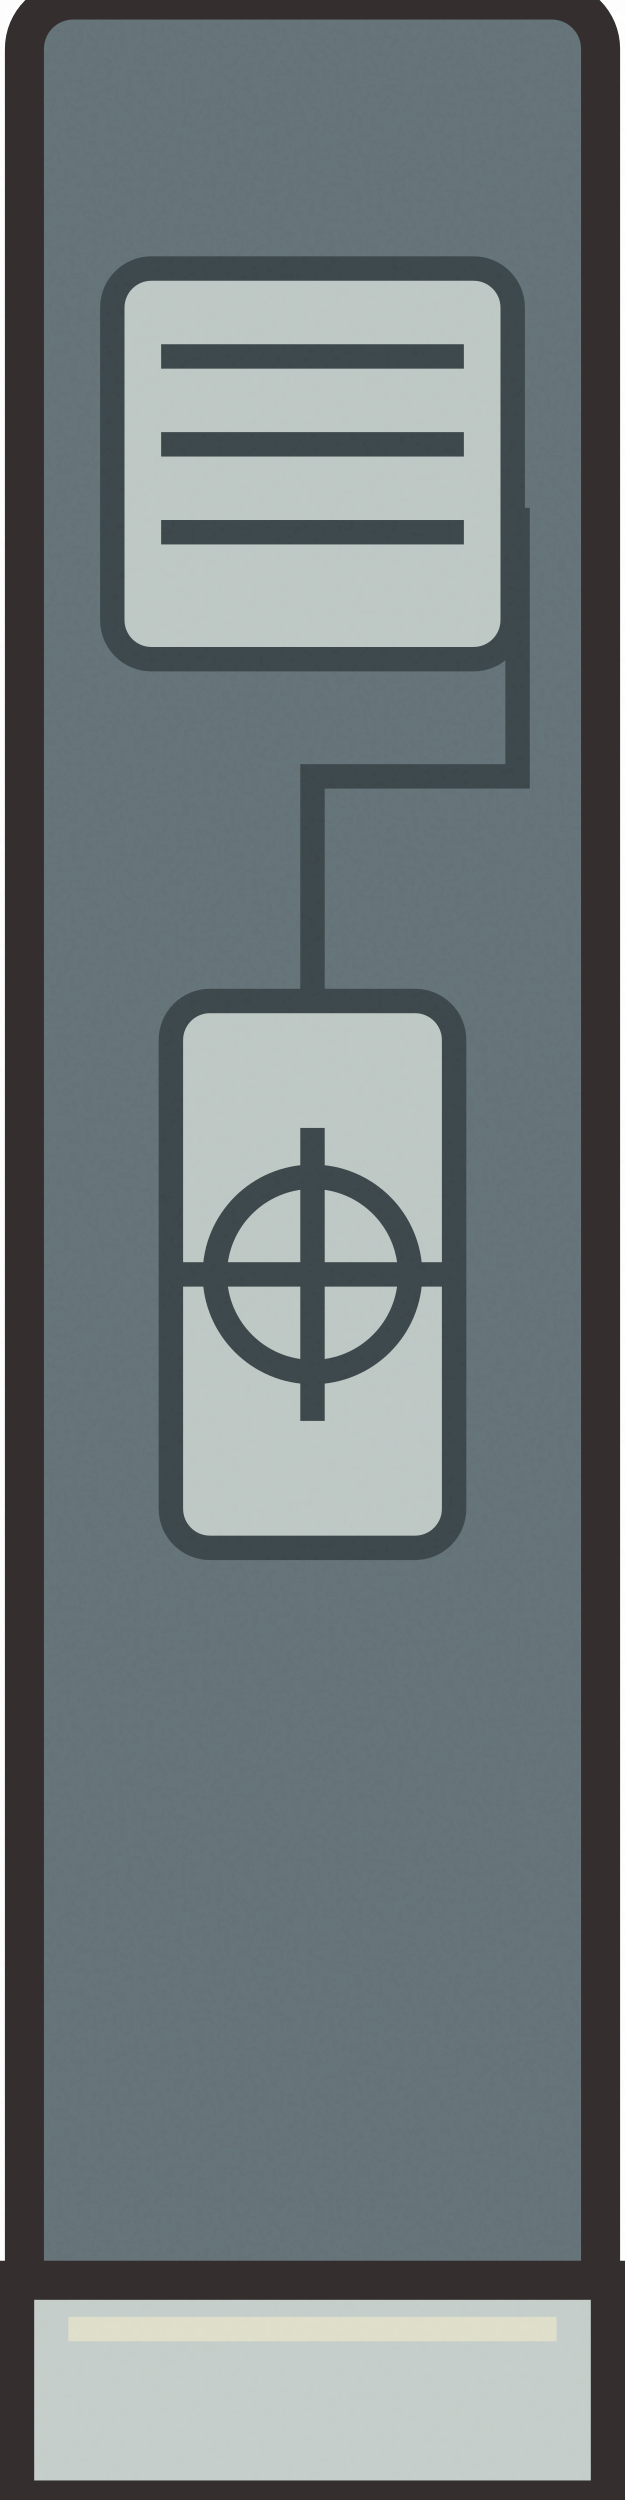
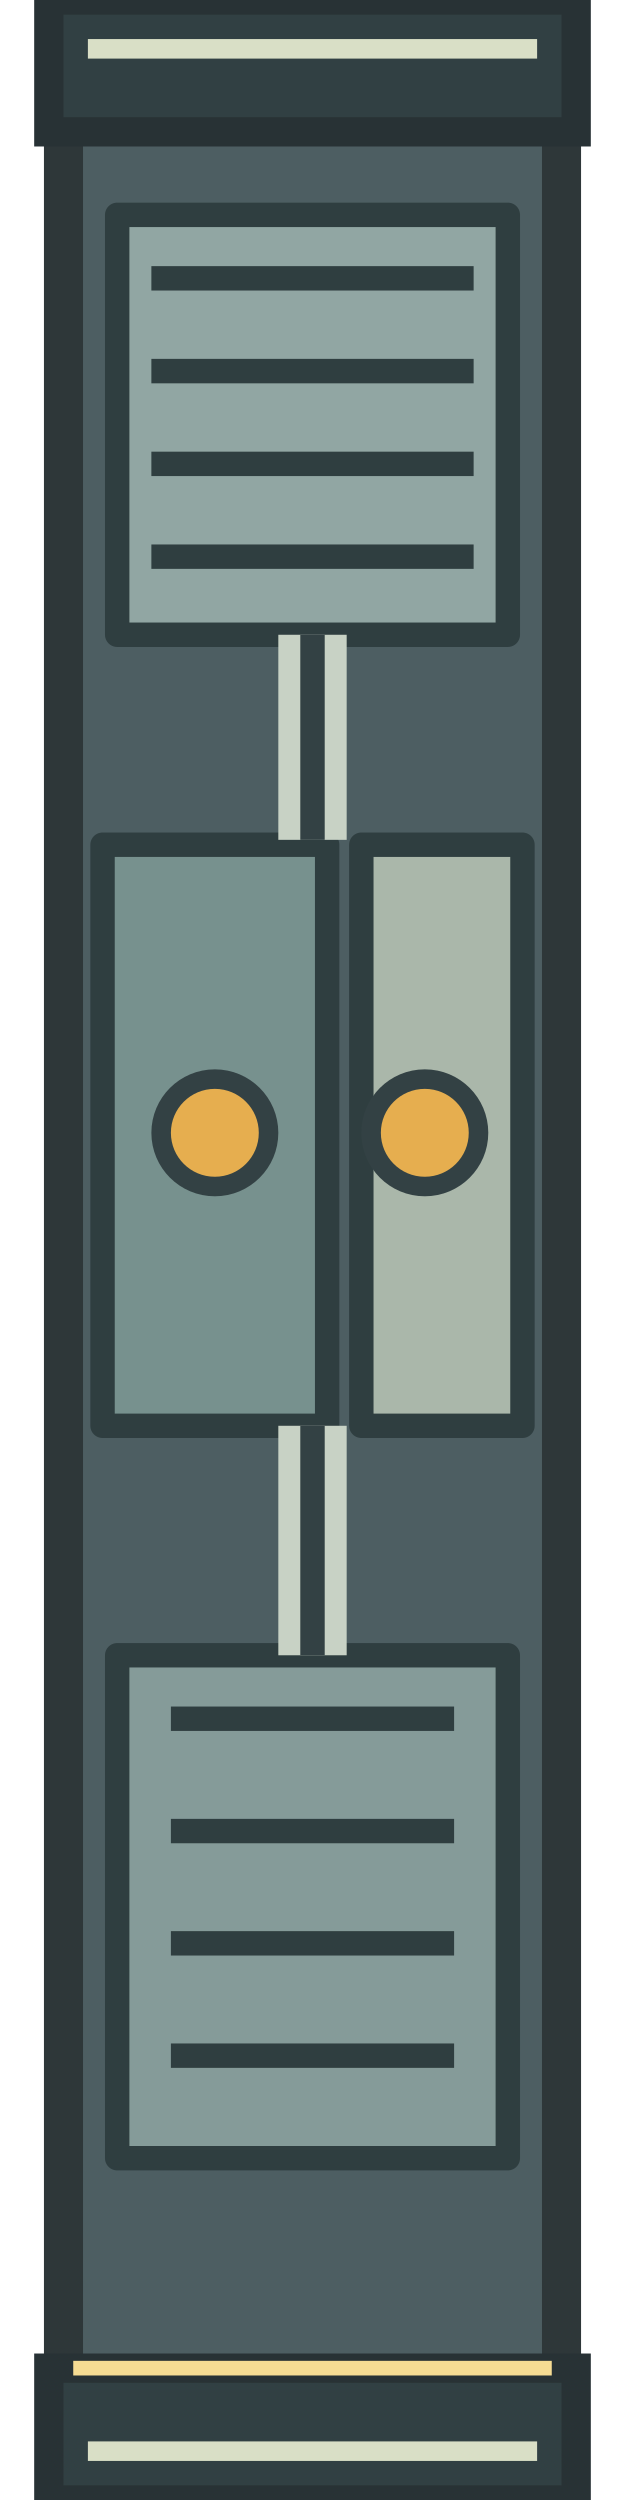
<svg xmlns="http://www.w3.org/2000/svg" width="128" height="512" viewBox="0 0 128 512">
-   <defs>
-     <filter id="paper" x="-10%" y="-10%" width="120%" height="120%">
-       <feTurbulence baseFrequency=".7" numOctaves="2" seed="7" type="fractalNoise" result="n" />
-       <feColorMatrix in="n" values="1 0 0 0 0 0 1 0 0 0 0 0 1 0 0 0 0 0 .045 0" />
-       <feBlend in="SourceGraphic" mode="multiply" />
-     </filter>
-   </defs>
-   <g filter="url(#paper)">
-     <rect x="5" y="0" width="118" height="512" rx="10" fill="#667479" stroke="#342f2d" stroke-width="8" />
-     <g fill="#bfc9c6" stroke="#3e4a4d" stroke-width="5">
-       <rect x="23" y="55" width="82" height="80" rx="8" />
-       <path d="M33 73h62M33 91h62M33 109h62" />
-       <rect x="35" y="205" width="58" height="112" rx="8" />
-       <circle cx="64" cy="261" r="20" />
-       <path d="M64 231v60M34 261h60" />
-       <path d="M64 205v-46h42v-55" fill="none" />
-     </g>
-     <path d="M3 467h122v45H3Z" fill="#c6cfcb" stroke="#342f2d" stroke-width="8" />
-     <path d="M14 477h100" stroke="#fff4cf" stroke-width="5" opacity=".45" />
+   <path d="M13 0h102v512H13z" fill="#4d5e62" stroke="#2e3739" stroke-width="8" stroke-linejoin="round" />
+   <path d="M10 0h108v27H10zm0 485h108v27H10z" fill="#314043" stroke="#283235" stroke-width="6" />
+   <path d="M18 10h92M18 502h92" stroke="#d9dfc6" stroke-width="4" />
+   <g stroke="#2f3e40" stroke-width="5" stroke-linejoin="round">
+     <path d="M24 44h80v86H24z" fill="#91a6a3" />
+     <path d="M31 57h66M31 76h66M31 95h66M31 114h66" />
+     <path d="M21 173h46v119H21z" fill="#77918e" />
+     <path d="M74 173h33v119H74z" fill="#aab7aa" />
+     <path d="M24 339h80v103H24z" fill="#859b99" />
+     <path d="M35 352h58M35 375h58M35 398h58M35 421h58" />
  </g>
+   <path d="M64 130v42M64 292v47" fill="none" stroke="#c8d2c5" stroke-width="14" />
+   <path d="M64 130v42M64 292v47" fill="none" stroke="#334144" stroke-width="5" />
+   <g fill="#e6ae4f" stroke="#334144" stroke-width="4">
+     <circle cx="44" cy="232" r="11" />
+     <circle cx="87" cy="232" r="11" />
+   </g>
+   <path d="M15 485h98" stroke="#f6dc93" stroke-width="3" />
</svg>
